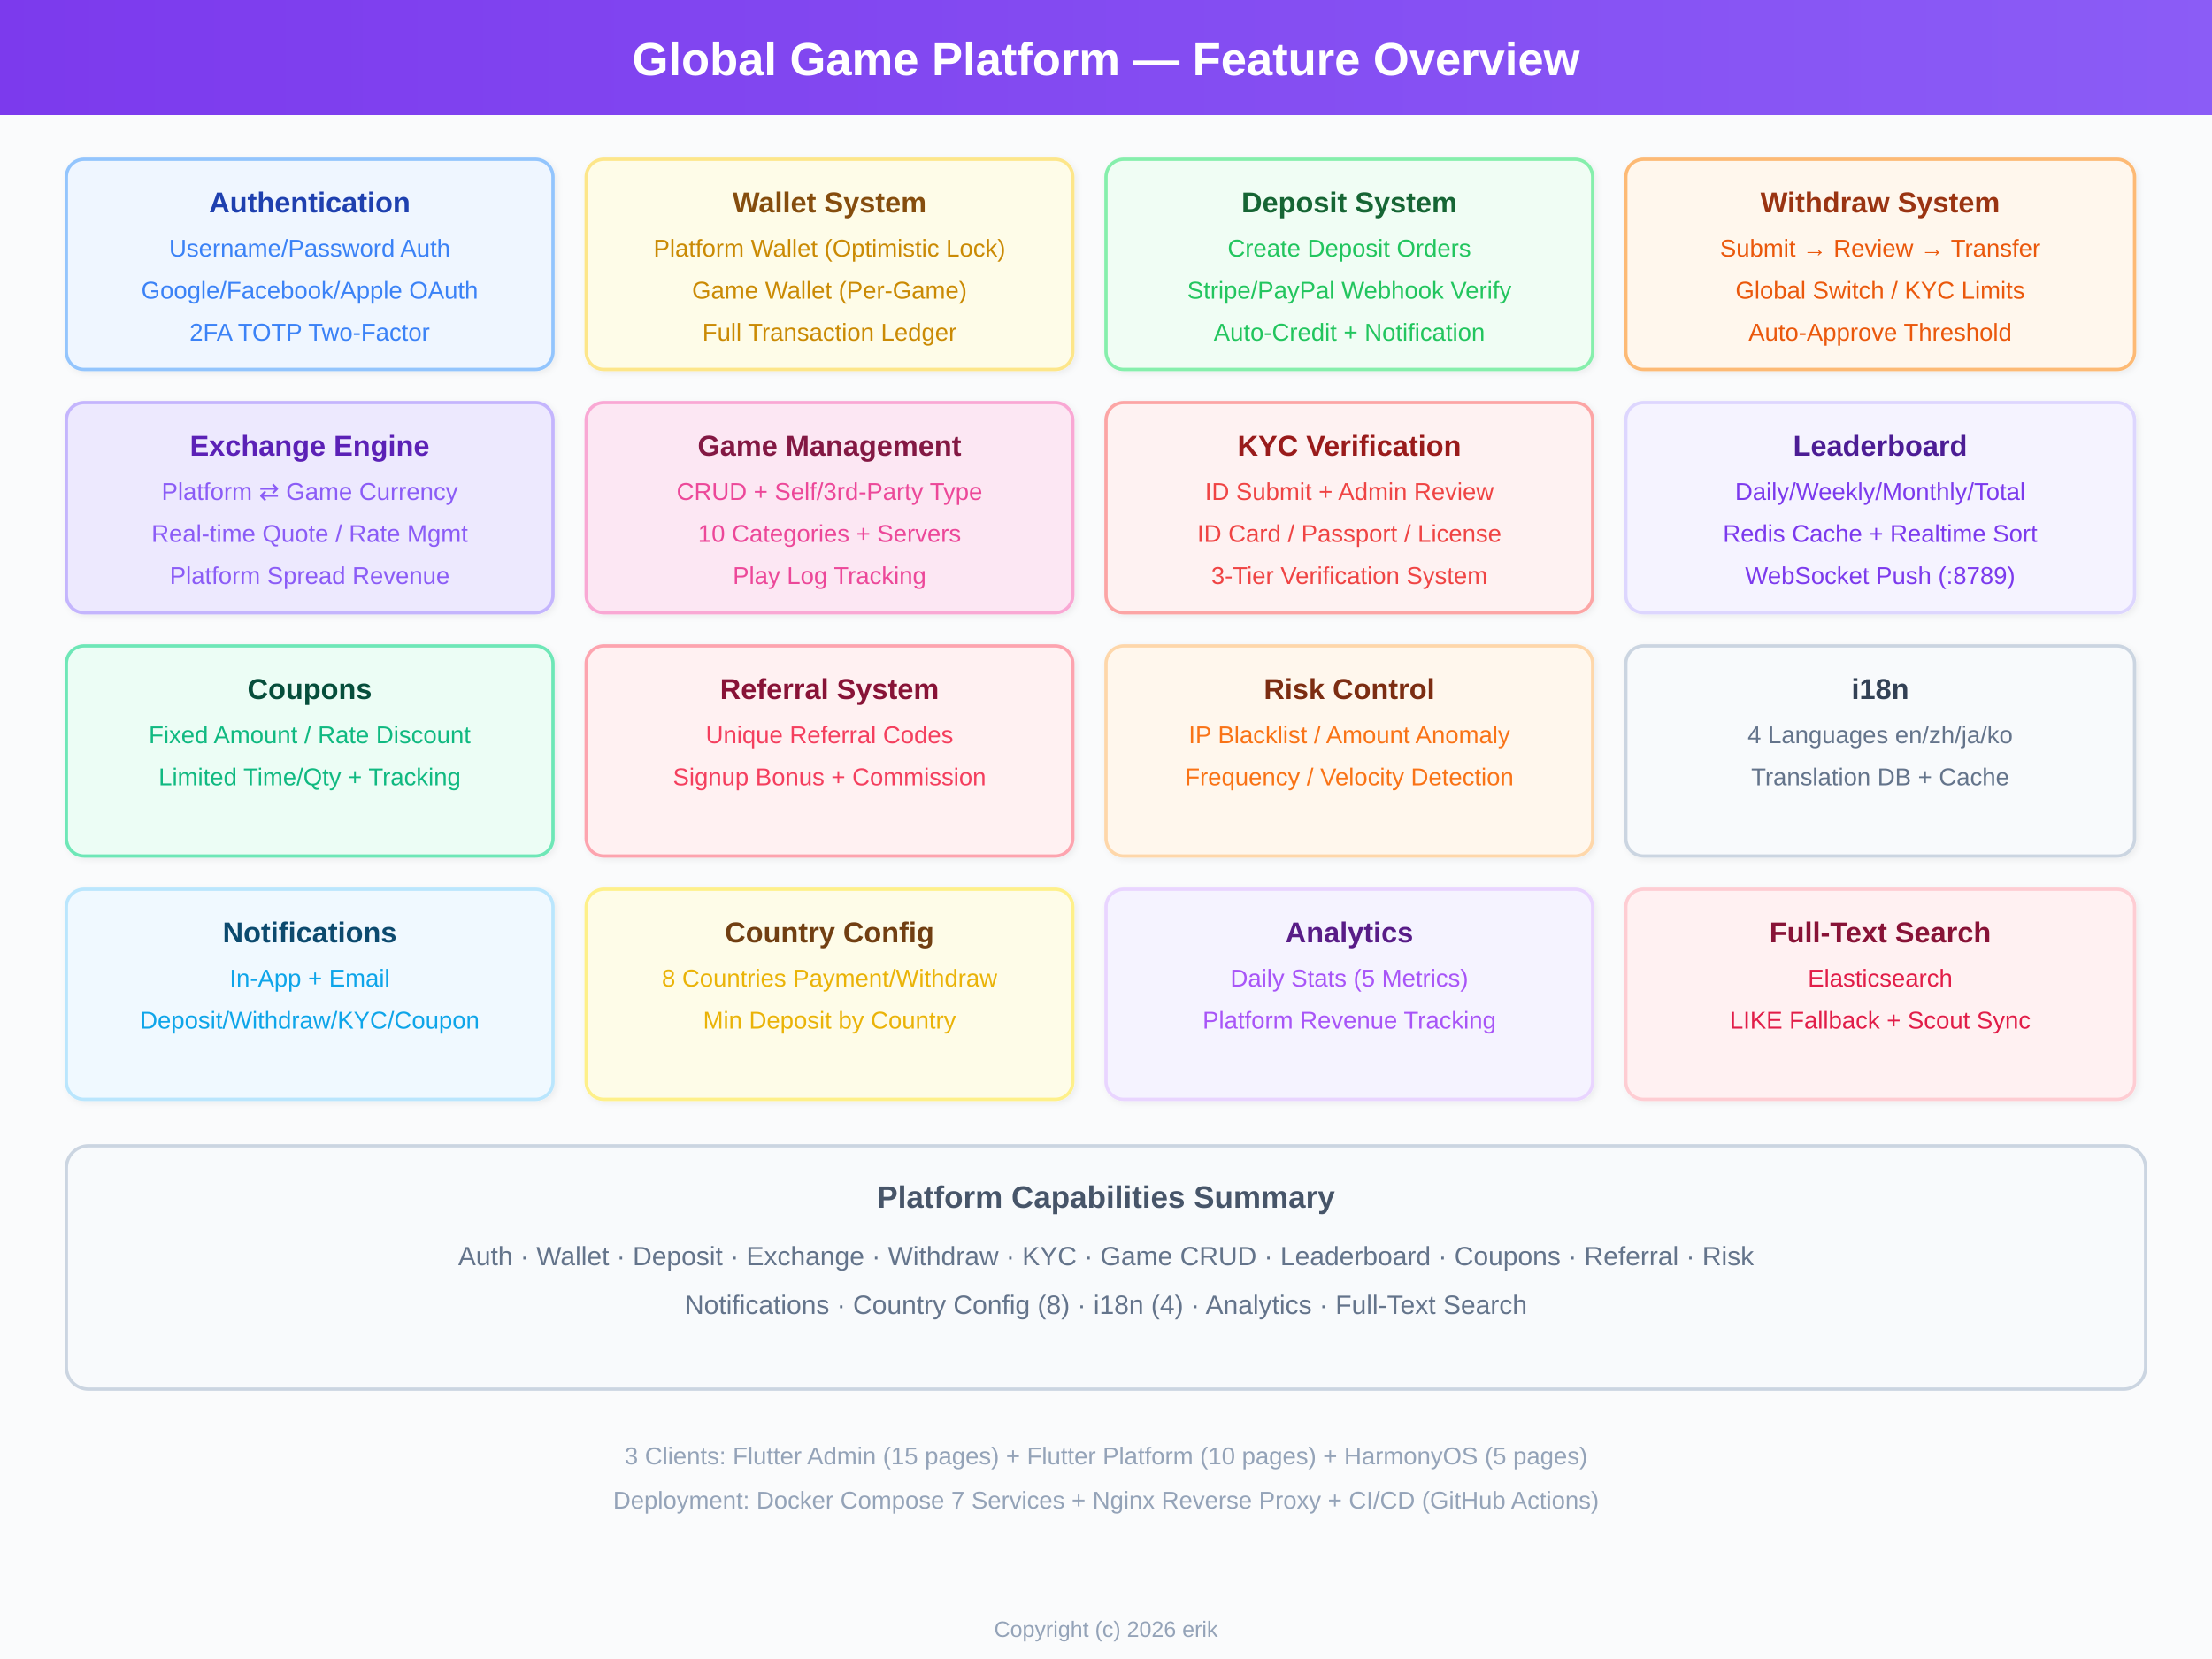
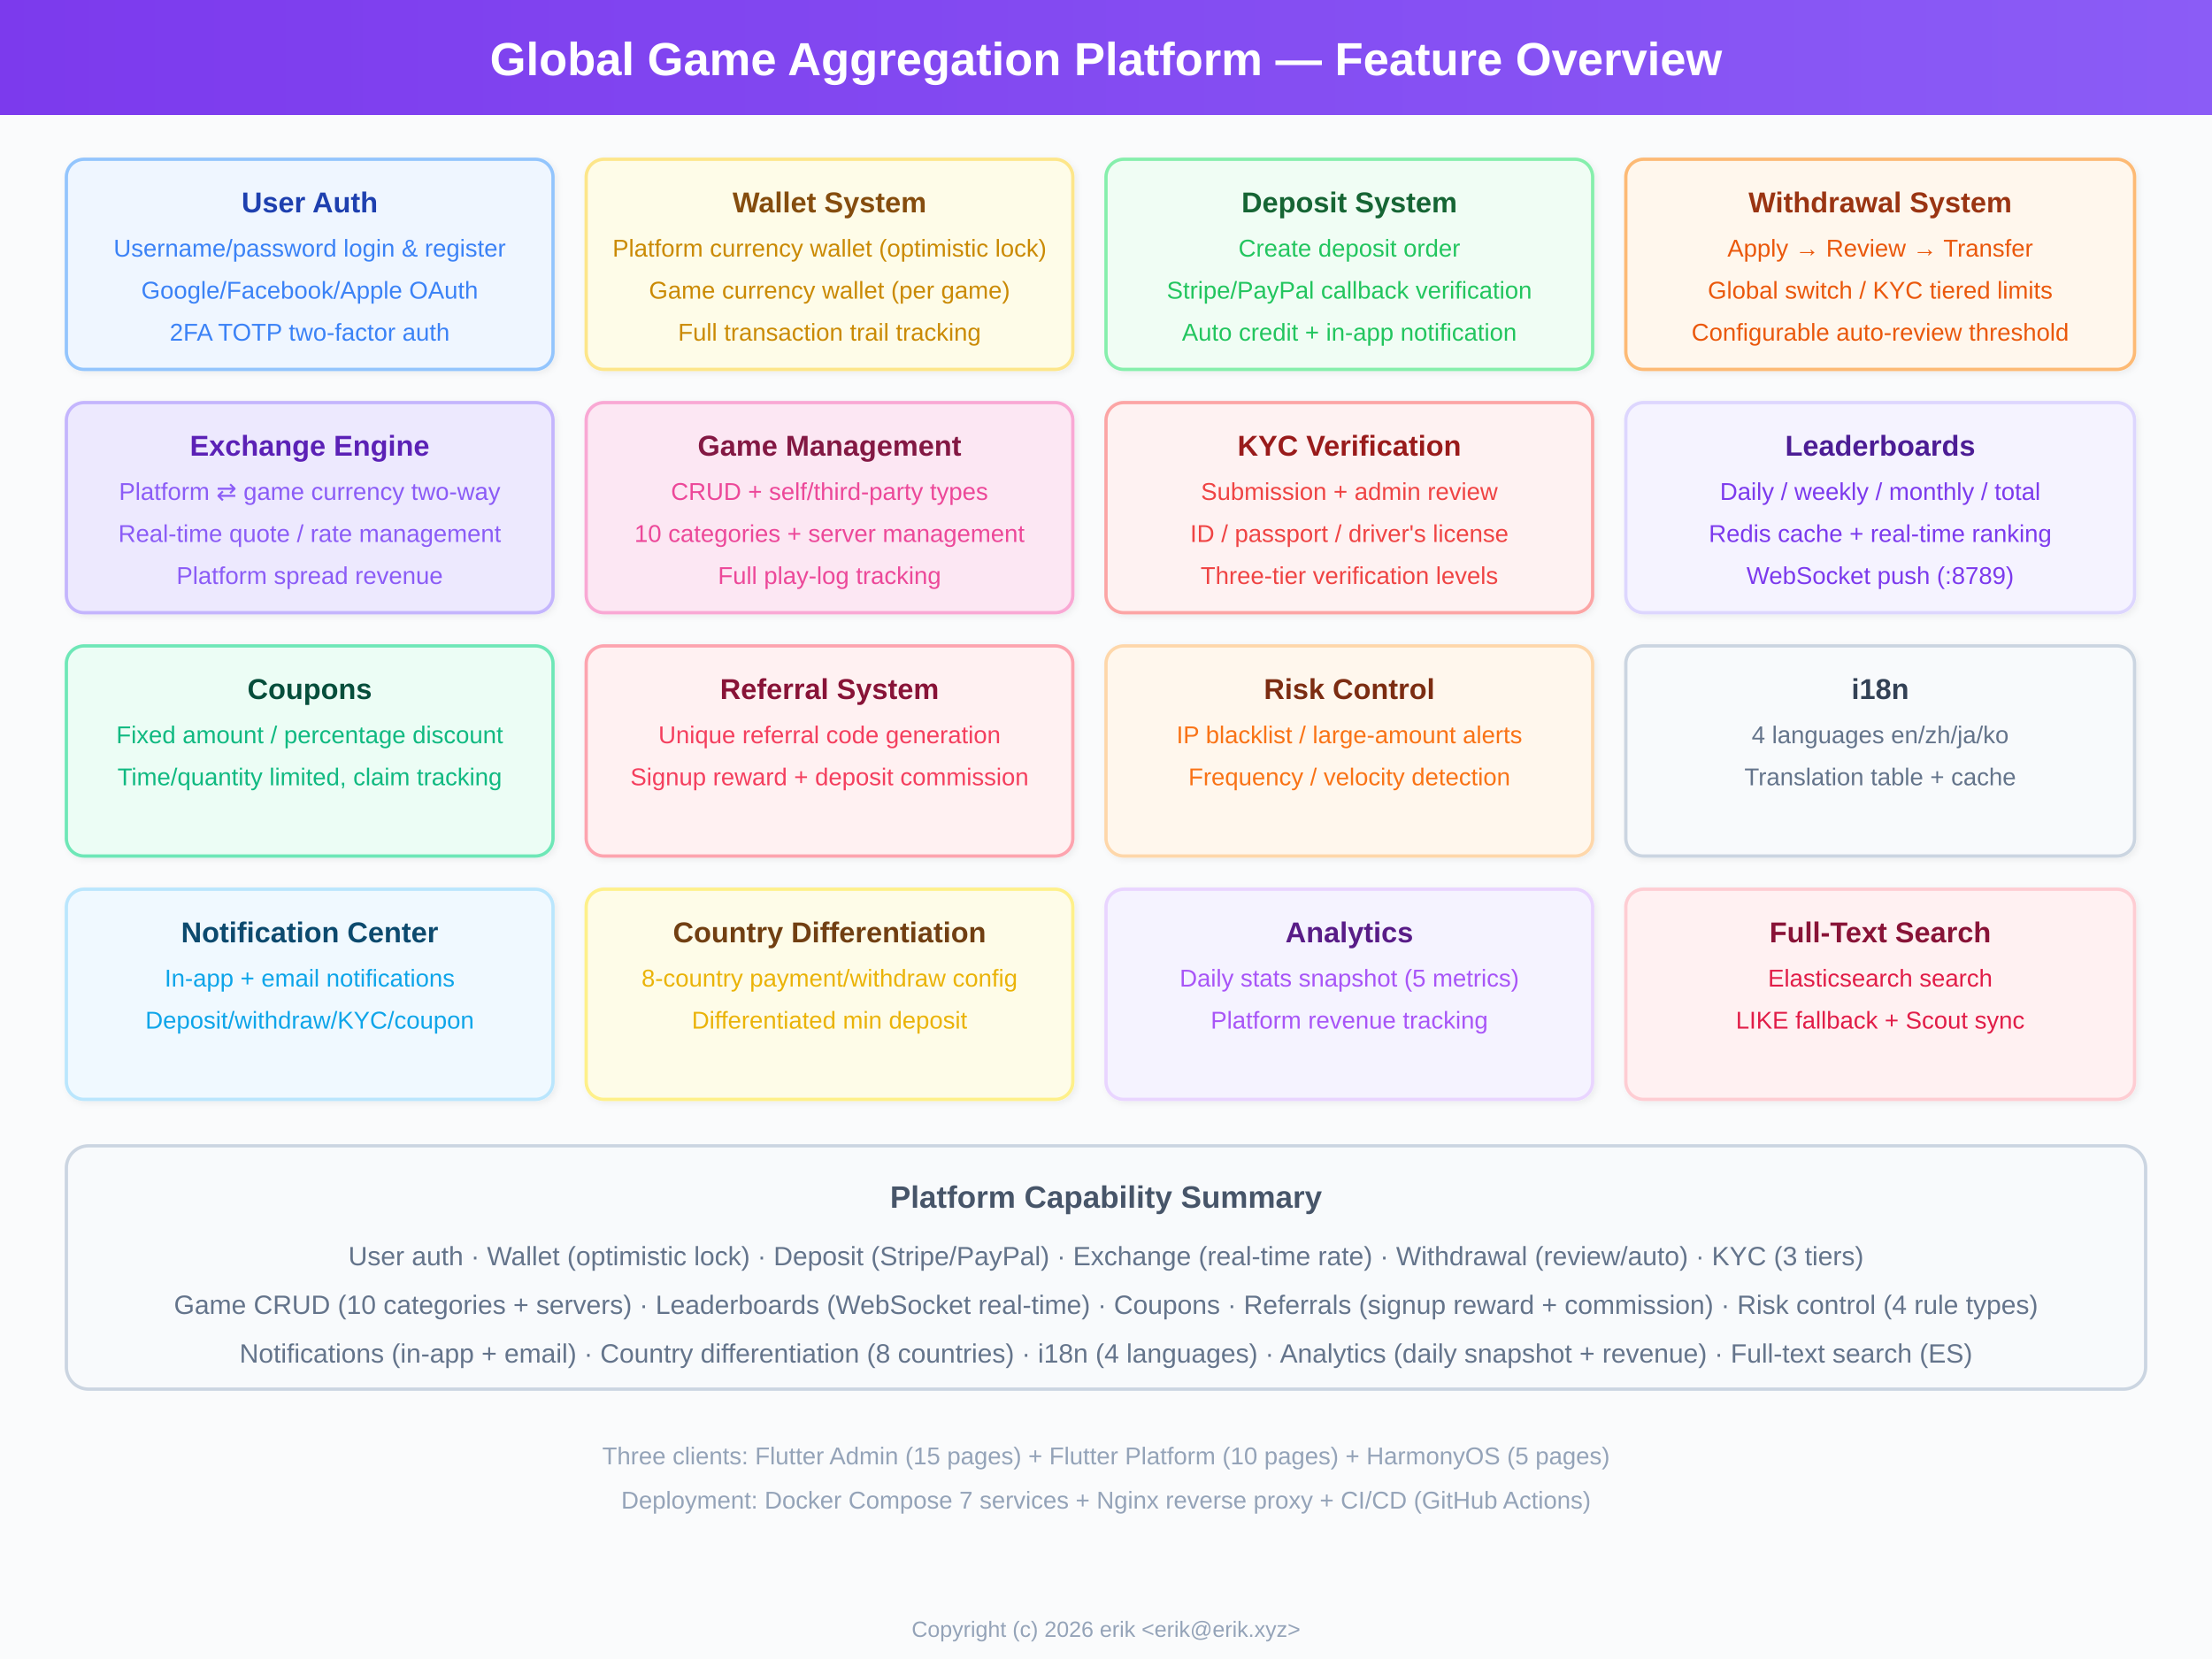
- <svg xmlns="http://www.w3.org/2000/svg" viewBox="0 0 1000 750" font-family="Arial, sans-serif">
+ <svg xmlns="http://www.w3.org/2000/svg" viewBox="0 0 1000 750" font-family="Arial, 'Noto Sans SC', 'Noto Sans', sans-serif">
  <defs>
    <linearGradient id="hd" x1="0" y1="0" x2="1" y2="0">
      <stop offset="0%" stop-color="#7c3aed" />
      <stop offset="100%" stop-color="#8b5cf6" />
    </linearGradient>
    <filter id="sh">
      <feDropShadow dx="1" dy="1" stdDeviation="1.5" flood-opacity=".06" />
    </filter>
  </defs>
  <rect width="1000" height="750" fill="#fafbfc" />
  <rect x="0" y="0" width="1000" height="52" fill="url(#hd)" />
-   <text x="500" y="34" text-anchor="middle" fill="#fff" font-size="21" font-weight="bold">Global Game Platform — Feature Overview</text>
+   <text x="500" y="34" text-anchor="middle" fill="#fff" font-size="21" font-weight="bold">Global Game Aggregation Platform — Feature Overview</text>
  <rect x="30" y="72" width="220" height="95" rx="8" fill="#eff6ff" stroke="#93c5fd" stroke-width="1.5" filter="url(#sh)" />
-   <text x="140" y="96" text-anchor="middle" fill="#1e40af" font-size="13" font-weight="bold">Authentication</text>
-   <text x="140" y="116" text-anchor="middle" fill="#3b82f6" font-size="11">Username/Password Auth</text>
+   <text x="140" y="96" text-anchor="middle" fill="#1e40af" font-size="13" font-weight="bold">User Auth</text>
+   <text x="140" y="116" text-anchor="middle" fill="#3b82f6" font-size="11">Username/password login &amp; register</text>
  <text x="140" y="135" text-anchor="middle" fill="#3b82f6" font-size="11">Google/Facebook/Apple OAuth</text>
-   <text x="140" y="154" text-anchor="middle" fill="#3b82f6" font-size="11">2FA TOTP Two-Factor</text>
+   <text x="140" y="154" text-anchor="middle" fill="#3b82f6" font-size="11">2FA TOTP two-factor auth</text>
  <rect x="265" y="72" width="220" height="95" rx="8" fill="#fefce8" stroke="#fde68a" stroke-width="1.5" filter="url(#sh)" />
  <text x="375" y="96" text-anchor="middle" fill="#854d0e" font-size="13" font-weight="bold">Wallet System</text>
-   <text x="375" y="116" text-anchor="middle" fill="#ca8a04" font-size="11">Platform Wallet (Optimistic Lock)</text>
-   <text x="375" y="135" text-anchor="middle" fill="#ca8a04" font-size="11">Game Wallet (Per-Game)</text>
-   <text x="375" y="154" text-anchor="middle" fill="#ca8a04" font-size="11">Full Transaction Ledger</text>
+   <text x="375" y="116" text-anchor="middle" fill="#ca8a04" font-size="11">Platform currency wallet (optimistic lock)</text>
+   <text x="375" y="135" text-anchor="middle" fill="#ca8a04" font-size="11">Game currency wallet (per game)</text>
+   <text x="375" y="154" text-anchor="middle" fill="#ca8a04" font-size="11">Full transaction trail tracking</text>
  <rect x="500" y="72" width="220" height="95" rx="8" fill="#f0fdf4" stroke="#86efac" stroke-width="1.5" filter="url(#sh)" />
  <text x="610" y="96" text-anchor="middle" fill="#166534" font-size="13" font-weight="bold">Deposit System</text>
-   <text x="610" y="116" text-anchor="middle" fill="#22c55e" font-size="11">Create Deposit Orders</text>
-   <text x="610" y="135" text-anchor="middle" fill="#22c55e" font-size="11">Stripe/PayPal Webhook Verify</text>
-   <text x="610" y="154" text-anchor="middle" fill="#22c55e" font-size="11">Auto-Credit + Notification</text>
+   <text x="610" y="116" text-anchor="middle" fill="#22c55e" font-size="11">Create deposit order</text>
+   <text x="610" y="135" text-anchor="middle" fill="#22c55e" font-size="11">Stripe/PayPal callback verification</text>
+   <text x="610" y="154" text-anchor="middle" fill="#22c55e" font-size="11">Auto credit + in-app notification</text>
  <rect x="735" y="72" width="230" height="95" rx="8" fill="#fff7ed" stroke="#fdba74" stroke-width="1.5" filter="url(#sh)" />
-   <text x="850" y="96" text-anchor="middle" fill="#9a3412" font-size="13" font-weight="bold">Withdraw System</text>
-   <text x="850" y="116" text-anchor="middle" fill="#ea580c" font-size="11">Submit → Review → Transfer</text>
-   <text x="850" y="135" text-anchor="middle" fill="#ea580c" font-size="11">Global Switch / KYC Limits</text>
-   <text x="850" y="154" text-anchor="middle" fill="#ea580c" font-size="11">Auto-Approve Threshold</text>
+   <text x="850" y="96" text-anchor="middle" fill="#9a3412" font-size="13" font-weight="bold">Withdrawal System</text>
+   <text x="850" y="116" text-anchor="middle" fill="#ea580c" font-size="11">Apply → Review → Transfer</text>
+   <text x="850" y="135" text-anchor="middle" fill="#ea580c" font-size="11">Global switch / KYC tiered limits</text>
+   <text x="850" y="154" text-anchor="middle" fill="#ea580c" font-size="11">Configurable auto-review threshold</text>
  <rect x="30" y="182" width="220" height="95" rx="8" fill="#ede9fe" stroke="#c4b5fd" stroke-width="1.5" filter="url(#sh)" />
  <text x="140" y="206" text-anchor="middle" fill="#5b21b6" font-size="13" font-weight="bold">Exchange Engine</text>
-   <text x="140" y="226" text-anchor="middle" fill="#8b5cf6" font-size="11">Platform ⇄ Game Currency</text>
-   <text x="140" y="245" text-anchor="middle" fill="#8b5cf6" font-size="11">Real-time Quote / Rate Mgmt</text>
-   <text x="140" y="264" text-anchor="middle" fill="#8b5cf6" font-size="11">Platform Spread Revenue</text>
+   <text x="140" y="226" text-anchor="middle" fill="#8b5cf6" font-size="11">Platform ⇄ game currency two-way</text>
+   <text x="140" y="245" text-anchor="middle" fill="#8b5cf6" font-size="11">Real-time quote / rate management</text>
+   <text x="140" y="264" text-anchor="middle" fill="#8b5cf6" font-size="11">Platform spread revenue</text>
  <rect x="265" y="182" width="220" height="95" rx="8" fill="#fce7f3" stroke="#f9a8d4" stroke-width="1.5" filter="url(#sh)" />
  <text x="375" y="206" text-anchor="middle" fill="#831843" font-size="13" font-weight="bold">Game Management</text>
-   <text x="375" y="226" text-anchor="middle" fill="#ec4899" font-size="11">CRUD + Self/3rd-Party Type</text>
-   <text x="375" y="245" text-anchor="middle" fill="#ec4899" font-size="11">10 Categories + Servers</text>
-   <text x="375" y="264" text-anchor="middle" fill="#ec4899" font-size="11">Play Log Tracking</text>
+   <text x="375" y="226" text-anchor="middle" fill="#ec4899" font-size="11">CRUD + self/third-party types</text>
+   <text x="375" y="245" text-anchor="middle" fill="#ec4899" font-size="11">10 categories + server management</text>
+   <text x="375" y="264" text-anchor="middle" fill="#ec4899" font-size="11">Full play-log tracking</text>
  <rect x="500" y="182" width="220" height="95" rx="8" fill="#fef2f2" stroke="#fca5a5" stroke-width="1.5" filter="url(#sh)" />
  <text x="610" y="206" text-anchor="middle" fill="#991b1b" font-size="13" font-weight="bold">KYC Verification</text>
-   <text x="610" y="226" text-anchor="middle" fill="#ef4444" font-size="11">ID Submit + Admin Review</text>
-   <text x="610" y="245" text-anchor="middle" fill="#ef4444" font-size="11">ID Card / Passport / License</text>
-   <text x="610" y="264" text-anchor="middle" fill="#ef4444" font-size="11">3-Tier Verification System</text>
+   <text x="610" y="226" text-anchor="middle" fill="#ef4444" font-size="11">Submission + admin review</text>
+   <text x="610" y="245" text-anchor="middle" fill="#ef4444" font-size="11">ID / passport / driver's license</text>
+   <text x="610" y="264" text-anchor="middle" fill="#ef4444" font-size="11">Three-tier verification levels</text>
  <rect x="735" y="182" width="230" height="95" rx="8" fill="#f5f3ff" stroke="#ddd6fe" stroke-width="1.5" filter="url(#sh)" />
-   <text x="850" y="206" text-anchor="middle" fill="#4c1d95" font-size="13" font-weight="bold">Leaderboard</text>
-   <text x="850" y="226" text-anchor="middle" fill="#7c3aed" font-size="11">Daily/Weekly/Monthly/Total</text>
-   <text x="850" y="245" text-anchor="middle" fill="#7c3aed" font-size="11">Redis Cache + Realtime Sort</text>
-   <text x="850" y="264" text-anchor="middle" fill="#7c3aed" font-size="11">WebSocket Push (:8789)</text>
+   <text x="850" y="206" text-anchor="middle" fill="#4c1d95" font-size="13" font-weight="bold">Leaderboards</text>
+   <text x="850" y="226" text-anchor="middle" fill="#7c3aed" font-size="11">Daily / weekly / monthly / total</text>
+   <text x="850" y="245" text-anchor="middle" fill="#7c3aed" font-size="11">Redis cache + real-time ranking</text>
+   <text x="850" y="264" text-anchor="middle" fill="#7c3aed" font-size="11">WebSocket push (:8789)</text>
  <rect x="30" y="292" width="220" height="95" rx="8" fill="#ecfdf5" stroke="#6ee7b7" stroke-width="1.5" filter="url(#sh)" />
  <text x="140" y="316" text-anchor="middle" fill="#064e3b" font-size="13" font-weight="bold">Coupons</text>
-   <text x="140" y="336" text-anchor="middle" fill="#10b981" font-size="11">Fixed Amount / Rate Discount</text>
-   <text x="140" y="355" text-anchor="middle" fill="#10b981" font-size="11">Limited Time/Qty + Tracking</text>
+   <text x="140" y="336" text-anchor="middle" fill="#10b981" font-size="11">Fixed amount / percentage discount</text>
+   <text x="140" y="355" text-anchor="middle" fill="#10b981" font-size="11">Time/quantity limited, claim tracking</text>
  <rect x="265" y="292" width="220" height="95" rx="8" fill="#fff1f2" stroke="#fda4af" stroke-width="1.5" filter="url(#sh)" />
  <text x="375" y="316" text-anchor="middle" fill="#881337" font-size="13" font-weight="bold">Referral System</text>
-   <text x="375" y="336" text-anchor="middle" fill="#f43f5e" font-size="11">Unique Referral Codes</text>
-   <text x="375" y="355" text-anchor="middle" fill="#f43f5e" font-size="11">Signup Bonus + Commission</text>
+   <text x="375" y="336" text-anchor="middle" fill="#f43f5e" font-size="11">Unique referral code generation</text>
+   <text x="375" y="355" text-anchor="middle" fill="#f43f5e" font-size="11">Signup reward + deposit commission</text>
  <rect x="500" y="292" width="220" height="95" rx="8" fill="#fff7ed" stroke="#fed7aa" stroke-width="1.5" filter="url(#sh)" />
  <text x="610" y="316" text-anchor="middle" fill="#7c2d12" font-size="13" font-weight="bold">Risk Control</text>
-   <text x="610" y="336" text-anchor="middle" fill="#f97316" font-size="11">IP Blacklist / Amount Anomaly</text>
-   <text x="610" y="355" text-anchor="middle" fill="#f97316" font-size="11">Frequency / Velocity Detection</text>
+   <text x="610" y="336" text-anchor="middle" fill="#f97316" font-size="11">IP blacklist / large-amount alerts</text>
+   <text x="610" y="355" text-anchor="middle" fill="#f97316" font-size="11">Frequency / velocity detection</text>
  <rect x="735" y="292" width="230" height="95" rx="8" fill="#f8fafc" stroke="#cbd5e1" stroke-width="1.5" filter="url(#sh)" />
  <text x="850" y="316" text-anchor="middle" fill="#334155" font-size="13" font-weight="bold">i18n</text>
-   <text x="850" y="336" text-anchor="middle" fill="#64748b" font-size="11">4 Languages en/zh/ja/ko</text>
-   <text x="850" y="355" text-anchor="middle" fill="#64748b" font-size="11">Translation DB + Cache</text>
+   <text x="850" y="336" text-anchor="middle" fill="#64748b" font-size="11">4 languages en/zh/ja/ko</text>
+   <text x="850" y="355" text-anchor="middle" fill="#64748b" font-size="11">Translation table + cache</text>
  <rect x="30" y="402" width="220" height="95" rx="8" fill="#f0f9ff" stroke="#bae6fd" stroke-width="1.5" filter="url(#sh)" />
-   <text x="140" y="426" text-anchor="middle" fill="#0c4a6e" font-size="13" font-weight="bold">Notifications</text>
-   <text x="140" y="446" text-anchor="middle" fill="#0ea5e9" font-size="11">In-App + Email</text>
-   <text x="140" y="465" text-anchor="middle" fill="#0ea5e9" font-size="11">Deposit/Withdraw/KYC/Coupon</text>
+   <text x="140" y="426" text-anchor="middle" fill="#0c4a6e" font-size="13" font-weight="bold">Notification Center</text>
+   <text x="140" y="446" text-anchor="middle" fill="#0ea5e9" font-size="11">In-app + email notifications</text>
+   <text x="140" y="465" text-anchor="middle" fill="#0ea5e9" font-size="11">Deposit/withdraw/KYC/coupon</text>
  <rect x="265" y="402" width="220" height="95" rx="8" fill="#fefce8" stroke="#fef08a" stroke-width="1.5" filter="url(#sh)" />
-   <text x="375" y="426" text-anchor="middle" fill="#713f12" font-size="13" font-weight="bold">Country Config</text>
-   <text x="375" y="446" text-anchor="middle" fill="#eab308" font-size="11">8 Countries Payment/Withdraw</text>
-   <text x="375" y="465" text-anchor="middle" fill="#eab308" font-size="11">Min Deposit by Country</text>
+   <text x="375" y="426" text-anchor="middle" fill="#713f12" font-size="13" font-weight="bold">Country Differentiation</text>
+   <text x="375" y="446" text-anchor="middle" fill="#eab308" font-size="11">8-country payment/withdraw config</text>
+   <text x="375" y="465" text-anchor="middle" fill="#eab308" font-size="11">Differentiated min deposit</text>
  <rect x="500" y="402" width="220" height="95" rx="8" fill="#f5f3ff" stroke="#e9d5ff" stroke-width="1.5" filter="url(#sh)" />
  <text x="610" y="426" text-anchor="middle" fill="#581c87" font-size="13" font-weight="bold">Analytics</text>
-   <text x="610" y="446" text-anchor="middle" fill="#a855f7" font-size="11">Daily Stats (5 Metrics)</text>
-   <text x="610" y="465" text-anchor="middle" fill="#a855f7" font-size="11">Platform Revenue Tracking</text>
+   <text x="610" y="446" text-anchor="middle" fill="#a855f7" font-size="11">Daily stats snapshot (5 metrics)</text>
+   <text x="610" y="465" text-anchor="middle" fill="#a855f7" font-size="11">Platform revenue tracking</text>
  <rect x="735" y="402" width="230" height="95" rx="8" fill="#fff1f2" stroke="#fecdd3" stroke-width="1.5" filter="url(#sh)" />
  <text x="850" y="426" text-anchor="middle" fill="#881337" font-size="13" font-weight="bold">Full-Text Search</text>
-   <text x="850" y="446" text-anchor="middle" fill="#e11d48" font-size="11">Elasticsearch</text>
-   <text x="850" y="465" text-anchor="middle" fill="#e11d48" font-size="11">LIKE Fallback + Scout Sync</text>
+   <text x="850" y="446" text-anchor="middle" fill="#e11d48" font-size="11">Elasticsearch search</text>
+   <text x="850" y="465" text-anchor="middle" fill="#e11d48" font-size="11">LIKE fallback + Scout sync</text>
  <rect x="30" y="518" width="940" height="110" rx="10" fill="#f8fafc" stroke="#cbd5e1" stroke-width="1.5" />
-   <text x="500" y="546" text-anchor="middle" fill="#475569" font-size="14" font-weight="bold">Platform Capabilities Summary</text>
-   <text x="500" y="572" text-anchor="middle" fill="#64748b" font-size="12">Auth · Wallet · Deposit · Exchange · Withdraw · KYC · Game CRUD · Leaderboard · Coupons · Referral · Risk</text>
-   <text x="500" y="594" text-anchor="middle" fill="#64748b" font-size="12">Notifications · Country Config (8) · i18n (4) · Analytics · Full-Text Search</text>
-   <text x="500" y="662" text-anchor="middle" fill="#94a3b8" font-size="11">3 Clients: Flutter Admin (15 pages) + Flutter Platform (10 pages) + HarmonyOS (5 pages)</text>
-   <text x="500" y="682" text-anchor="middle" fill="#94a3b8" font-size="11">Deployment: Docker Compose 7 Services + Nginx Reverse Proxy + CI/CD (GitHub Actions)</text>
-   <text x="500" y="740" text-anchor="middle" fill="#94a3b8" font-size="10">Copyright (c) 2026 erik</text>
+   <text x="500" y="546" text-anchor="middle" fill="#475569" font-size="14" font-weight="bold">Platform Capability Summary</text>
+   <text x="500" y="572" text-anchor="middle" fill="#64748b" font-size="12">User auth · Wallet (optimistic lock) · Deposit (Stripe/PayPal) · Exchange (real-time rate) · Withdrawal (review/auto) · KYC (3 tiers)</text>
+   <text x="500" y="594" text-anchor="middle" fill="#64748b" font-size="12">Game CRUD (10 categories + servers) · Leaderboards (WebSocket real-time) · Coupons · Referrals (signup reward + commission) · Risk control (4 rule types)</text>
+   <text x="500" y="616" text-anchor="middle" fill="#64748b" font-size="12">Notifications (in-app + email) · Country differentiation (8 countries) · i18n (4 languages) · Analytics (daily snapshot + revenue) · Full-text search (ES)</text>
+   <text x="500" y="662" text-anchor="middle" fill="#94a3b8" font-size="11">Three clients: Flutter Admin (15 pages) + Flutter Platform (10 pages) + HarmonyOS (5 pages)</text>
+   <text x="500" y="682" text-anchor="middle" fill="#94a3b8" font-size="11">Deployment: Docker Compose 7 services + Nginx reverse proxy + CI/CD (GitHub Actions)</text>
+   <text x="500" y="740" text-anchor="middle" fill="#94a3b8" font-size="10">Copyright (c) 2026 erik &lt;erik@erik.xyz&gt;</text>
</svg>
